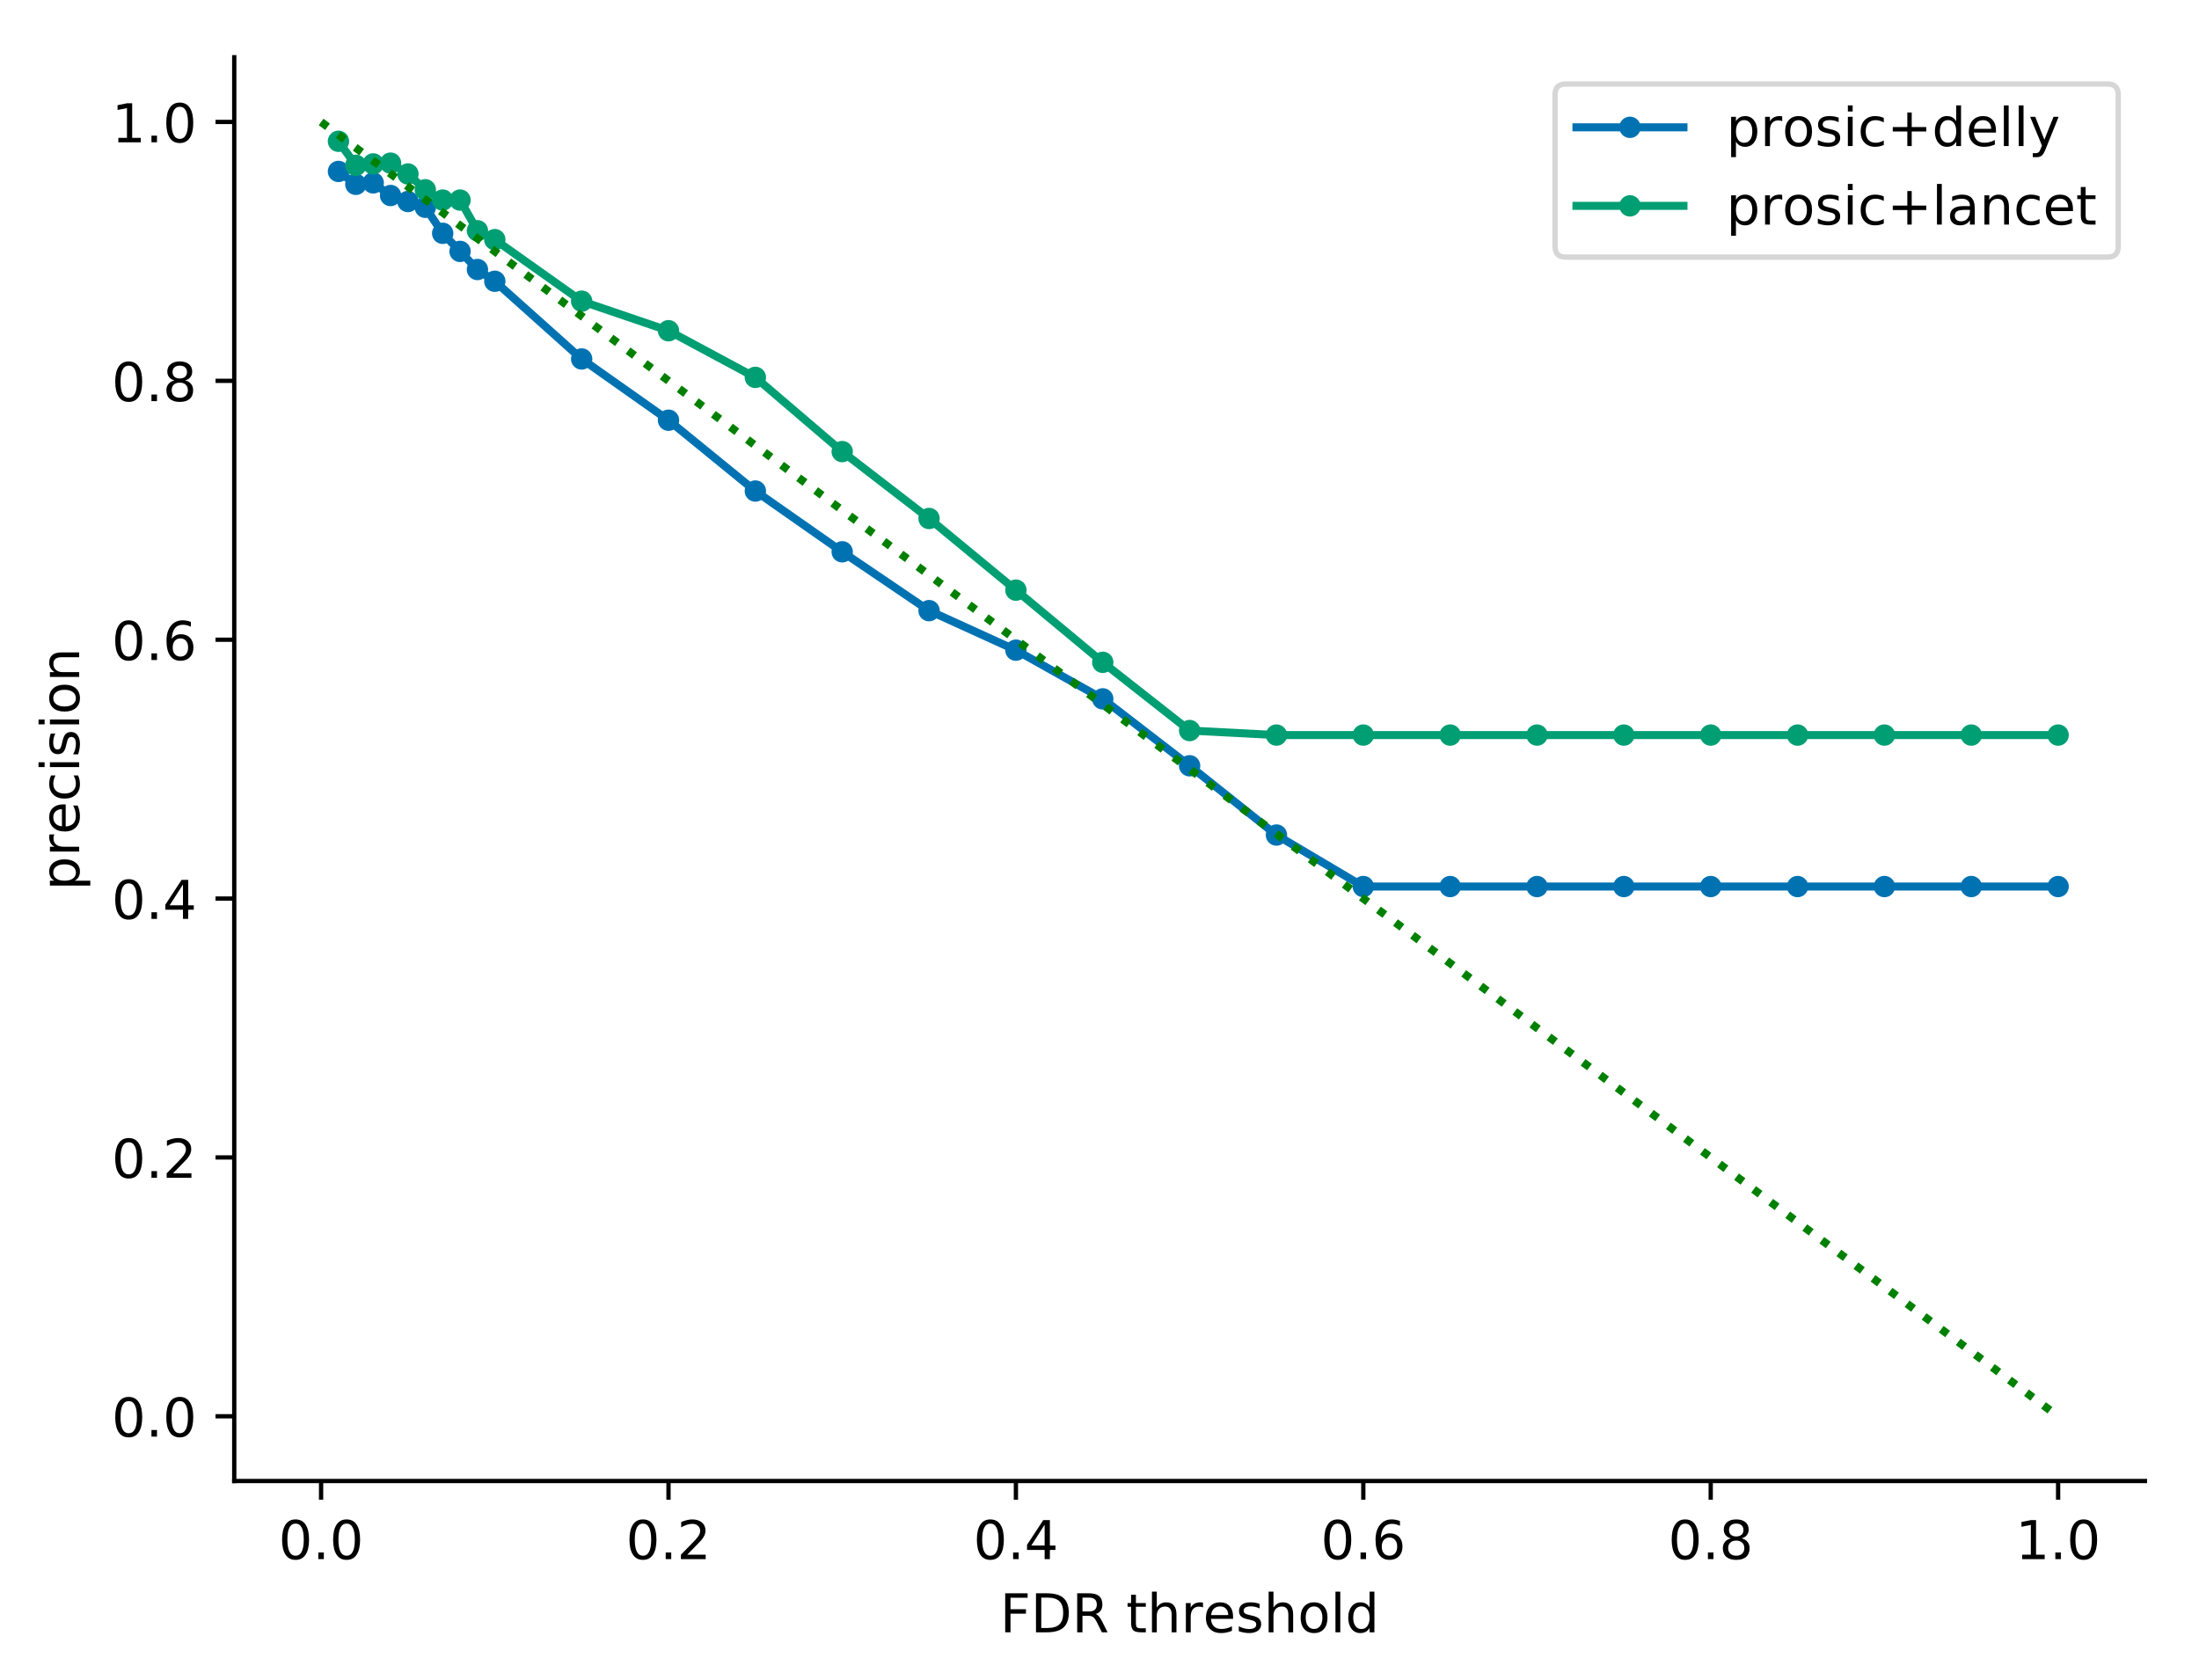
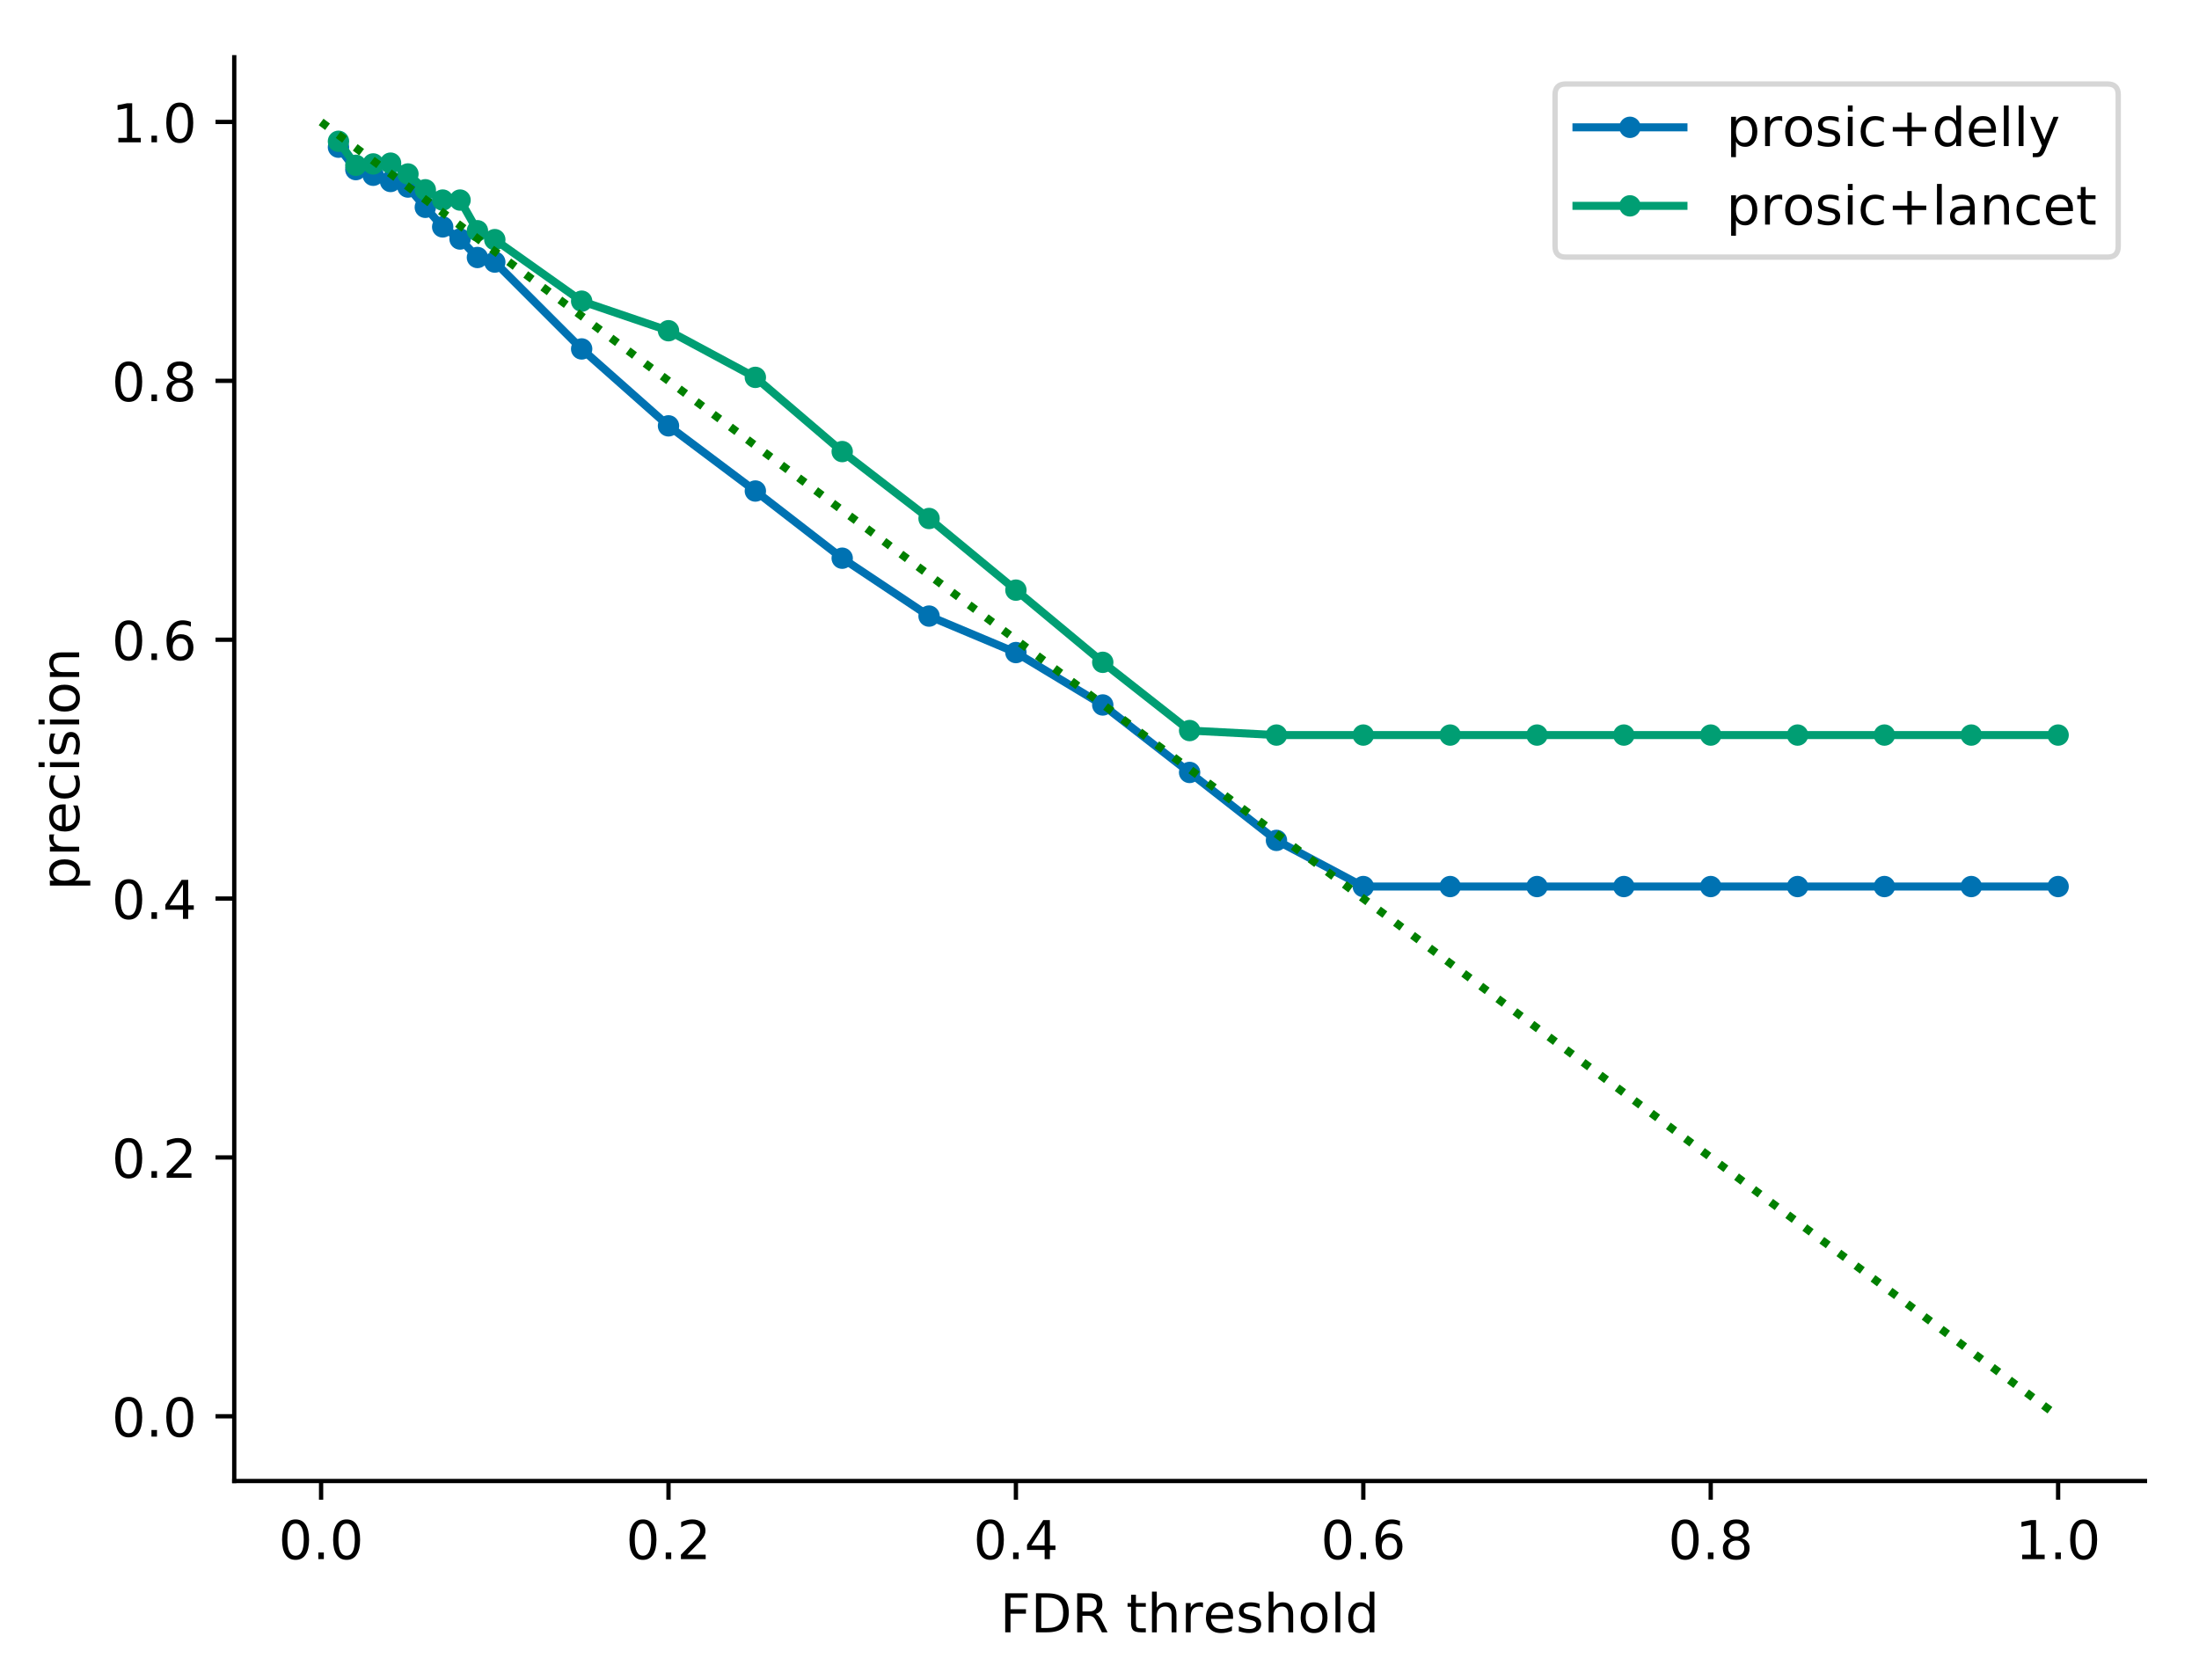
<svg xmlns="http://www.w3.org/2000/svg" xmlns:xlink="http://www.w3.org/1999/xlink" height="314pt" version="1.1" viewBox="0 0 411 314" width="411pt">
  <defs>
    <style type="text/css">
*{stroke-linecap:butt;stroke-linejoin:round;}
  </style>
  </defs>
  <g id="figure_1">
    <g id="patch_1">
      <path d="M 0 314.368  L 411.601 314.368  L 411.601 0  L 0 0  z " style="fill:#ffffff;" />
    </g>
    <g id="axes_1">
      <g id="patch_2">
        <path d="M 43.781 276.812  L 400.901 276.812  L 400.901 10.7  L 43.781 10.7  z " style="fill:#ffffff;" />
      </g>
      <g id="matplotlib.axis_1">
        <g id="xtick_1">
          <g id="line2d_1">
            <defs>
-               <path d="M 0 0  L 0 3.5  " id="mcf227c134b" style="stroke:#000000;stroke-width:0.8;" />
-             </defs>
-             <g>
-               <use style="stroke:#000000;stroke-width:0.8;" x="60.014" xlink:href="#mcf227c134b" y="276.812" />
+               <path d="M 0 0  L 0 3.5  " id="m0c0eaa71eb" style="stroke:#000000;stroke-width:0.8;" />
+             </defs>
+             <g>
+               <use style="stroke:#000000;stroke-width:0.8;" x="60.014" xlink:href="#m0c0eaa71eb" y="276.812" />
            </g>
          </g>
          <g id="text_1">
            <defs>
              <path d="M 31.781 66.406  Q 24.172 66.406 20.328 58.906  Q 16.5 51.422 16.5 36.375  Q 16.5 21.391 20.328 13.891  Q 24.172 6.391 31.781 6.391  Q 39.453 6.391 43.281 13.891  Q 47.125 21.391 47.125 36.375  Q 47.125 51.422 43.281 58.906  Q 39.453 66.406 31.781 66.406  z M 31.781 74.219  Q 44.047 74.219 50.516 64.516  Q 56.984 54.828 56.984 36.375  Q 56.984 17.969 50.516 8.266  Q 44.047 -1.422 31.781 -1.422  Q 19.531 -1.422 13.062 8.266  Q 6.594 17.969 6.594 36.375  Q 6.594 54.828 13.062 64.516  Q 19.531 74.219 31.781 74.219  z " id="DejaVuSans-30" />
              <path d="M 10.688 12.406  L 21 12.406  L 21 0  L 10.688 0  z " id="DejaVuSans-2e" />
            </defs>
            <g transform="translate(52.06242 291.4104)scale(0.1 -0.1)">
              <use xlink:href="#DejaVuSans-30" />
              <use x="63.623" xlink:href="#DejaVuSans-2e" />
              <use x="95.41" xlink:href="#DejaVuSans-30" />
            </g>
          </g>
        </g>
        <g id="xtick_2">
          <g id="line2d_2">
            <g>
-               <use style="stroke:#000000;stroke-width:0.8;" x="124.945" xlink:href="#mcf227c134b" y="276.812" />
+               <use style="stroke:#000000;stroke-width:0.8;" x="124.945" xlink:href="#m0c0eaa71eb" y="276.812" />
            </g>
          </g>
          <g id="text_2">
            <defs>
              <path d="M 19.188 8.297  L 53.609 8.297  L 53.609 0  L 7.328 0  L 7.328 8.297  Q 12.938 14.109 22.625 23.891  Q 32.328 33.688 34.812 36.531  Q 39.547 41.844 41.422 45.531  Q 43.312 49.219 43.312 52.781  Q 43.312 58.594 39.234 62.25  Q 35.156 65.922 28.609 65.922  Q 23.969 65.922 18.812 64.312  Q 13.672 62.703 7.812 59.422  L 7.812 69.391  Q 13.766 71.781 18.938 73  Q 24.125 74.219 28.422 74.219  Q 39.75 74.219 46.484 68.547  Q 53.219 62.891 53.219 53.422  Q 53.219 48.922 51.531 44.891  Q 49.859 40.875 45.406 35.406  Q 44.188 33.984 37.641 27.219  Q 31.109 20.453 19.188 8.297  z " id="DejaVuSans-32" />
            </defs>
            <g transform="translate(116.9933 291.4104)scale(0.1 -0.1)">
              <use xlink:href="#DejaVuSans-30" />
              <use x="63.623" xlink:href="#DejaVuSans-2e" />
              <use x="95.41" xlink:href="#DejaVuSans-32" />
            </g>
          </g>
        </g>
        <g id="xtick_3">
          <g id="line2d_3">
            <g>
-               <use style="stroke:#000000;stroke-width:0.8;" x="189.876" xlink:href="#mcf227c134b" y="276.812" />
+               <use style="stroke:#000000;stroke-width:0.8;" x="189.876" xlink:href="#m0c0eaa71eb" y="276.812" />
            </g>
          </g>
          <g id="text_3">
            <defs>
              <path d="M 37.797 64.312  L 12.891 25.391  L 37.797 25.391  z M 35.203 72.906  L 47.609 72.906  L 47.609 25.391  L 58.016 25.391  L 58.016 17.188  L 47.609 17.188  L 47.609 0  L 37.797 0  L 37.797 17.188  L 4.891 17.188  L 4.891 26.703  z " id="DejaVuSans-34" />
            </defs>
            <g transform="translate(181.9242 291.4104)scale(0.1 -0.1)">
              <use xlink:href="#DejaVuSans-30" />
              <use x="63.623" xlink:href="#DejaVuSans-2e" />
              <use x="95.41" xlink:href="#DejaVuSans-34" />
            </g>
          </g>
        </g>
        <g id="xtick_4">
          <g id="line2d_4">
            <g>
-               <use style="stroke:#000000;stroke-width:0.8;" x="254.807" xlink:href="#mcf227c134b" y="276.812" />
+               <use style="stroke:#000000;stroke-width:0.8;" x="254.807" xlink:href="#m0c0eaa71eb" y="276.812" />
            </g>
          </g>
          <g id="text_4">
            <defs>
              <path d="M 33.016 40.375  Q 26.375 40.375 22.484 35.828  Q 18.609 31.297 18.609 23.391  Q 18.609 15.531 22.484 10.953  Q 26.375 6.391 33.016 6.391  Q 39.656 6.391 43.531 10.953  Q 47.406 15.531 47.406 23.391  Q 47.406 31.297 43.531 35.828  Q 39.656 40.375 33.016 40.375  z M 52.594 71.297  L 52.594 62.312  Q 48.875 64.062 45.094 64.984  Q 41.312 65.922 37.594 65.922  Q 27.828 65.922 22.672 59.328  Q 17.531 52.734 16.797 39.406  Q 19.672 43.656 24.016 45.922  Q 28.375 48.188 33.594 48.188  Q 44.578 48.188 50.953 41.516  Q 57.328 34.859 57.328 23.391  Q 57.328 12.156 50.688 5.359  Q 44.047 -1.422 33.016 -1.422  Q 20.359 -1.422 13.672 8.266  Q 6.984 17.969 6.984 36.375  Q 6.984 53.656 15.188 63.938  Q 23.391 74.219 37.203 74.219  Q 40.922 74.219 44.703 73.484  Q 48.484 72.75 52.594 71.297  z " id="DejaVuSans-36" />
            </defs>
            <g transform="translate(246.8551 291.4104)scale(0.1 -0.1)">
              <use xlink:href="#DejaVuSans-30" />
              <use x="63.623" xlink:href="#DejaVuSans-2e" />
              <use x="95.41" xlink:href="#DejaVuSans-36" />
            </g>
          </g>
        </g>
        <g id="xtick_5">
          <g id="line2d_5">
            <g>
-               <use style="stroke:#000000;stroke-width:0.8;" x="319.738" xlink:href="#mcf227c134b" y="276.812" />
+               <use style="stroke:#000000;stroke-width:0.8;" x="319.738" xlink:href="#m0c0eaa71eb" y="276.812" />
            </g>
          </g>
          <g id="text_5">
            <defs>
              <path d="M 31.781 34.625  Q 24.75 34.625 20.719 30.859  Q 16.703 27.094 16.703 20.516  Q 16.703 13.922 20.719 10.156  Q 24.75 6.391 31.781 6.391  Q 38.812 6.391 42.859 10.172  Q 46.922 13.969 46.922 20.516  Q 46.922 27.094 42.891 30.859  Q 38.875 34.625 31.781 34.625  z M 21.922 38.812  Q 15.578 40.375 12.031 44.719  Q 8.5 49.078 8.5 55.328  Q 8.5 64.062 14.719 69.141  Q 20.953 74.219 31.781 74.219  Q 42.672 74.219 48.875 69.141  Q 55.078 64.062 55.078 55.328  Q 55.078 49.078 51.531 44.719  Q 48 40.375 41.703 38.812  Q 48.828 37.156 52.797 32.312  Q 56.781 27.484 56.781 20.516  Q 56.781 9.906 50.312 4.234  Q 43.844 -1.422 31.781 -1.422  Q 19.734 -1.422 13.25 4.234  Q 6.781 9.906 6.781 20.516  Q 6.781 27.484 10.781 32.312  Q 14.797 37.156 21.922 38.812  z M 18.312 54.391  Q 18.312 48.734 21.844 45.562  Q 25.391 42.391 31.781 42.391  Q 38.141 42.391 41.719 45.562  Q 45.312 48.734 45.312 54.391  Q 45.312 60.062 41.719 63.234  Q 38.141 66.406 31.781 66.406  Q 25.391 66.406 21.844 63.234  Q 18.312 60.062 18.312 54.391  z " id="DejaVuSans-38" />
            </defs>
            <g transform="translate(311.7861 291.4104)scale(0.1 -0.1)">
              <use xlink:href="#DejaVuSans-30" />
              <use x="63.623" xlink:href="#DejaVuSans-2e" />
              <use x="95.41" xlink:href="#DejaVuSans-38" />
            </g>
          </g>
        </g>
        <g id="xtick_6">
          <g id="line2d_6">
            <g>
-               <use style="stroke:#000000;stroke-width:0.8;" x="384.669" xlink:href="#mcf227c134b" y="276.812" />
+               <use style="stroke:#000000;stroke-width:0.8;" x="384.669" xlink:href="#m0c0eaa71eb" y="276.812" />
            </g>
          </g>
          <g id="text_6">
            <defs>
              <path d="M 12.406 8.297  L 28.516 8.297  L 28.516 63.922  L 10.984 60.406  L 10.984 69.391  L 28.422 72.906  L 38.281 72.906  L 38.281 8.297  L 54.391 8.297  L 54.391 0  L 12.406 0  z " id="DejaVuSans-31" />
            </defs>
            <g transform="translate(376.717 291.4104)scale(0.1 -0.1)">
              <use xlink:href="#DejaVuSans-31" />
              <use x="63.623" xlink:href="#DejaVuSans-2e" />
              <use x="95.41" xlink:href="#DejaVuSans-30" />
            </g>
          </g>
        </g>
        <g id="text_7">
          <defs>
            <path d="M 9.812 72.906  L 51.703 72.906  L 51.703 64.594  L 19.672 64.594  L 19.672 43.109  L 48.578 43.109  L 48.578 34.812  L 19.672 34.812  L 19.672 0  L 9.812 0  z " id="DejaVuSans-46" />
            <path d="M 19.672 64.797  L 19.672 8.109  L 31.594 8.109  Q 46.688 8.109 53.688 14.938  Q 60.688 21.781 60.688 36.531  Q 60.688 51.172 53.688 57.984  Q 46.688 64.797 31.594 64.797  z M 9.812 72.906  L 30.078 72.906  Q 51.266 72.906 61.172 64.094  Q 71.094 55.281 71.094 36.531  Q 71.094 17.672 61.125 8.828  Q 51.172 0 30.078 0  L 9.812 0  z " id="DejaVuSans-44" />
            <path d="M 44.391 34.188  Q 47.562 33.109 50.562 29.594  Q 53.562 26.078 56.594 19.922  L 66.609 0  L 56 0  L 46.688 18.703  Q 43.062 26.031 39.672 28.422  Q 36.281 30.812 30.422 30.812  L 19.672 30.812  L 19.672 0  L 9.812 0  L 9.812 72.906  L 32.078 72.906  Q 44.578 72.906 50.734 67.672  Q 56.891 62.453 56.891 51.906  Q 56.891 45.016 53.688 40.469  Q 50.484 35.938 44.391 34.188  z M 19.672 64.797  L 19.672 38.922  L 32.078 38.922  Q 39.203 38.922 42.844 42.219  Q 46.484 45.516 46.484 51.906  Q 46.484 58.297 42.844 61.547  Q 39.203 64.797 32.078 64.797  z " id="DejaVuSans-52" />
            <path id="DejaVuSans-20" />
            <path d="M 18.312 70.219  L 18.312 54.688  L 36.812 54.688  L 36.812 47.703  L 18.312 47.703  L 18.312 18.016  Q 18.312 11.328 20.141 9.422  Q 21.969 7.516 27.594 7.516  L 36.812 7.516  L 36.812 0  L 27.594 0  Q 17.188 0 13.234 3.875  Q 9.281 7.766 9.281 18.016  L 9.281 47.703  L 2.688 47.703  L 2.688 54.688  L 9.281 54.688  L 9.281 70.219  z " id="DejaVuSans-74" />
            <path d="M 54.891 33.016  L 54.891 0  L 45.906 0  L 45.906 32.719  Q 45.906 40.484 42.875 44.328  Q 39.844 48.188 33.797 48.188  Q 26.516 48.188 22.312 43.547  Q 18.109 38.922 18.109 30.906  L 18.109 0  L 9.078 0  L 9.078 75.984  L 18.109 75.984  L 18.109 46.188  Q 21.344 51.125 25.703 53.562  Q 30.078 56 35.797 56  Q 45.219 56 50.047 50.172  Q 54.891 44.344 54.891 33.016  z " id="DejaVuSans-68" />
            <path d="M 41.109 46.297  Q 39.594 47.172 37.812 47.578  Q 36.031 48 33.891 48  Q 26.266 48 22.188 43.047  Q 18.109 38.094 18.109 28.812  L 18.109 0  L 9.078 0  L 9.078 54.688  L 18.109 54.688  L 18.109 46.188  Q 20.953 51.172 25.484 53.578  Q 30.031 56 36.531 56  Q 37.453 56 38.578 55.875  Q 39.703 55.766 41.062 55.516  z " id="DejaVuSans-72" />
            <path d="M 56.203 29.594  L 56.203 25.203  L 14.891 25.203  Q 15.484 15.922 20.484 11.062  Q 25.484 6.203 34.422 6.203  Q 39.594 6.203 44.453 7.469  Q 49.312 8.734 54.109 11.281  L 54.109 2.781  Q 49.266 0.734 44.188 -0.344  Q 39.109 -1.422 33.891 -1.422  Q 20.797 -1.422 13.156 6.188  Q 5.516 13.812 5.516 26.812  Q 5.516 40.234 12.766 48.109  Q 20.016 56 32.328 56  Q 43.359 56 49.781 48.891  Q 56.203 41.797 56.203 29.594  z M 47.219 32.234  Q 47.125 39.594 43.094 43.984  Q 39.062 48.391 32.422 48.391  Q 24.906 48.391 20.391 44.141  Q 15.875 39.891 15.188 32.172  z " id="DejaVuSans-65" />
            <path d="M 44.281 53.078  L 44.281 44.578  Q 40.484 46.531 36.375 47.5  Q 32.281 48.484 27.875 48.484  Q 21.188 48.484 17.844 46.438  Q 14.5 44.391 14.5 40.281  Q 14.5 37.156 16.891 35.375  Q 19.281 33.594 26.516 31.984  L 29.594 31.297  Q 39.156 29.25 43.188 25.516  Q 47.219 21.781 47.219 15.094  Q 47.219 7.469 41.188 3.016  Q 35.156 -1.422 24.609 -1.422  Q 20.219 -1.422 15.453 -0.562  Q 10.688 0.297 5.422 2  L 5.422 11.281  Q 10.406 8.688 15.234 7.391  Q 20.062 6.109 24.812 6.109  Q 31.156 6.109 34.562 8.281  Q 37.984 10.453 37.984 14.406  Q 37.984 18.062 35.516 20.016  Q 33.062 21.969 24.703 23.781  L 21.578 24.516  Q 13.234 26.266 9.516 29.906  Q 5.812 33.547 5.812 39.891  Q 5.812 47.609 11.281 51.797  Q 16.75 56 26.812 56  Q 31.781 56 36.172 55.266  Q 40.578 54.547 44.281 53.078  z " id="DejaVuSans-73" />
            <path d="M 30.609 48.391  Q 23.391 48.391 19.188 42.75  Q 14.984 37.109 14.984 27.297  Q 14.984 17.484 19.156 11.844  Q 23.344 6.203 30.609 6.203  Q 37.797 6.203 41.984 11.859  Q 46.188 17.531 46.188 27.297  Q 46.188 37.016 41.984 42.703  Q 37.797 48.391 30.609 48.391  z M 30.609 56  Q 42.328 56 49.016 48.375  Q 55.719 40.766 55.719 27.297  Q 55.719 13.875 49.016 6.219  Q 42.328 -1.422 30.609 -1.422  Q 18.844 -1.422 12.172 6.219  Q 5.516 13.875 5.516 27.297  Q 5.516 40.766 12.172 48.375  Q 18.844 56 30.609 56  z " id="DejaVuSans-6f" />
            <path d="M 9.422 75.984  L 18.406 75.984  L 18.406 0  L 9.422 0  z " id="DejaVuSans-6c" />
            <path d="M 45.406 46.391  L 45.406 75.984  L 54.391 75.984  L 54.391 0  L 45.406 0  L 45.406 8.203  Q 42.578 3.328 38.25 0.953  Q 33.938 -1.422 27.875 -1.422  Q 17.969 -1.422 11.734 6.484  Q 5.516 14.406 5.516 27.297  Q 5.516 40.188 11.734 48.094  Q 17.969 56 27.875 56  Q 33.938 56 38.25 53.625  Q 42.578 51.266 45.406 46.391  z M 14.797 27.297  Q 14.797 17.391 18.875 11.75  Q 22.953 6.109 30.078 6.109  Q 37.203 6.109 41.297 11.75  Q 45.406 17.391 45.406 27.297  Q 45.406 37.203 41.297 42.844  Q 37.203 48.484 30.078 48.484  Q 22.953 48.484 18.875 42.844  Q 14.797 37.203 14.797 27.297  z " id="DejaVuSans-64" />
          </defs>
          <g transform="translate(186.8967 305.0886)scale(0.1 -0.1)">
            <use xlink:href="#DejaVuSans-46" />
            <use x="57.52" xlink:href="#DejaVuSans-44" />
            <use x="134.521" xlink:href="#DejaVuSans-52" />
            <use x="204.004" xlink:href="#DejaVuSans-20" />
            <use x="235.791" xlink:href="#DejaVuSans-74" />
            <use x="275" xlink:href="#DejaVuSans-68" />
            <use x="338.379" xlink:href="#DejaVuSans-72" />
            <use x="379.461" xlink:href="#DejaVuSans-65" />
            <use x="440.984" xlink:href="#DejaVuSans-73" />
            <use x="493.084" xlink:href="#DejaVuSans-68" />
            <use x="556.463" xlink:href="#DejaVuSans-6f" />
            <use x="617.645" xlink:href="#DejaVuSans-6c" />
            <use x="645.428" xlink:href="#DejaVuSans-64" />
          </g>
        </g>
      </g>
      <g id="matplotlib.axis_2">
        <g id="ytick_1">
          <g id="line2d_7">
            <defs>
-               <path d="M 0 0  L -3.5 0  " id="m9e65c469af" style="stroke:#000000;stroke-width:0.8;" />
-             </defs>
-             <g>
-               <use style="stroke:#000000;stroke-width:0.8;" x="43.781" xlink:href="#m9e65c469af" y="264.716" />
+               <path d="M 0 0  L -3.5 0  " id="m2f021816e4" style="stroke:#000000;stroke-width:0.8;" />
+             </defs>
+             <g>
+               <use style="stroke:#000000;stroke-width:0.8;" x="43.781" xlink:href="#m2f021816e4" y="264.716" />
            </g>
          </g>
          <g id="text_8">
            <g transform="translate(20.87813 268.5152)scale(0.1 -0.1)">
              <use xlink:href="#DejaVuSans-30" />
              <use x="63.623" xlink:href="#DejaVuSans-2e" />
              <use x="95.41" xlink:href="#DejaVuSans-30" />
            </g>
          </g>
        </g>
        <g id="ytick_2">
          <g id="line2d_8">
            <g>
-               <use style="stroke:#000000;stroke-width:0.8;" x="43.781" xlink:href="#m9e65c469af" y="216.332" />
+               <use style="stroke:#000000;stroke-width:0.8;" x="43.781" xlink:href="#m2f021816e4" y="216.332" />
            </g>
          </g>
          <g id="text_9">
            <g transform="translate(20.87813 220.1312)scale(0.1 -0.1)">
              <use xlink:href="#DejaVuSans-30" />
              <use x="63.623" xlink:href="#DejaVuSans-2e" />
              <use x="95.41" xlink:href="#DejaVuSans-32" />
            </g>
          </g>
        </g>
        <g id="ytick_3">
          <g id="line2d_9">
            <g>
-               <use style="stroke:#000000;stroke-width:0.8;" x="43.781" xlink:href="#m9e65c469af" y="167.948" />
+               <use style="stroke:#000000;stroke-width:0.8;" x="43.781" xlink:href="#m2f021816e4" y="167.948" />
            </g>
          </g>
          <g id="text_10">
            <g transform="translate(20.87813 171.7472)scale(0.1 -0.1)">
              <use xlink:href="#DejaVuSans-30" />
              <use x="63.623" xlink:href="#DejaVuSans-2e" />
              <use x="95.41" xlink:href="#DejaVuSans-34" />
            </g>
          </g>
        </g>
        <g id="ytick_4">
          <g id="line2d_10">
            <g>
-               <use style="stroke:#000000;stroke-width:0.8;" x="43.781" xlink:href="#m9e65c469af" y="119.564" />
+               <use style="stroke:#000000;stroke-width:0.8;" x="43.781" xlink:href="#m2f021816e4" y="119.564" />
            </g>
          </g>
          <g id="text_11">
            <g transform="translate(20.87813 123.3632)scale(0.1 -0.1)">
              <use xlink:href="#DejaVuSans-30" />
              <use x="63.623" xlink:href="#DejaVuSans-2e" />
              <use x="95.41" xlink:href="#DejaVuSans-36" />
            </g>
          </g>
        </g>
        <g id="ytick_5">
          <g id="line2d_11">
            <g>
-               <use style="stroke:#000000;stroke-width:0.8;" x="43.781" xlink:href="#m9e65c469af" y="71.18" />
+               <use style="stroke:#000000;stroke-width:0.8;" x="43.781" xlink:href="#m2f021816e4" y="71.18" />
            </g>
          </g>
          <g id="text_12">
            <g transform="translate(20.87813 74.97922)scale(0.1 -0.1)">
              <use xlink:href="#DejaVuSans-30" />
              <use x="63.623" xlink:href="#DejaVuSans-2e" />
              <use x="95.41" xlink:href="#DejaVuSans-38" />
            </g>
          </g>
        </g>
        <g id="ytick_6">
          <g id="line2d_12">
            <g>
-               <use style="stroke:#000000;stroke-width:0.8;" x="43.781" xlink:href="#m9e65c469af" y="22.796" />
+               <use style="stroke:#000000;stroke-width:0.8;" x="43.781" xlink:href="#m2f021816e4" y="22.796" />
            </g>
          </g>
          <g id="text_13">
            <g transform="translate(20.87813 26.59522)scale(0.1 -0.1)">
              <use xlink:href="#DejaVuSans-31" />
              <use x="63.623" xlink:href="#DejaVuSans-2e" />
              <use x="95.41" xlink:href="#DejaVuSans-30" />
            </g>
          </g>
        </g>
        <g id="text_14">
          <defs>
            <path d="M 18.109 8.203  L 18.109 -20.797  L 9.078 -20.797  L 9.078 54.688  L 18.109 54.688  L 18.109 46.391  Q 20.953 51.266 25.266 53.625  Q 29.594 56 35.594 56  Q 45.562 56 51.781 48.094  Q 58.016 40.188 58.016 27.297  Q 58.016 14.406 51.781 6.484  Q 45.562 -1.422 35.594 -1.422  Q 29.594 -1.422 25.266 0.953  Q 20.953 3.328 18.109 8.203  z M 48.688 27.297  Q 48.688 37.203 44.609 42.844  Q 40.531 48.484 33.406 48.484  Q 26.266 48.484 22.188 42.844  Q 18.109 37.203 18.109 27.297  Q 18.109 17.391 22.188 11.75  Q 26.266 6.109 33.406 6.109  Q 40.531 6.109 44.609 11.75  Q 48.688 17.391 48.688 27.297  z " id="DejaVuSans-70" />
            <path d="M 48.781 52.594  L 48.781 44.188  Q 44.969 46.297 41.141 47.344  Q 37.312 48.391 33.406 48.391  Q 24.656 48.391 19.812 42.844  Q 14.984 37.312 14.984 27.297  Q 14.984 17.281 19.812 11.734  Q 24.656 6.203 33.406 6.203  Q 37.312 6.203 41.141 7.25  Q 44.969 8.297 48.781 10.406  L 48.781 2.094  Q 45.016 0.344 40.984 -0.531  Q 36.969 -1.422 32.422 -1.422  Q 20.062 -1.422 12.781 6.344  Q 5.516 14.109 5.516 27.297  Q 5.516 40.672 12.859 48.328  Q 20.219 56 33.016 56  Q 37.156 56 41.109 55.141  Q 45.062 54.297 48.781 52.594  z " id="DejaVuSans-63" />
            <path d="M 9.422 54.688  L 18.406 54.688  L 18.406 0  L 9.422 0  z M 9.422 75.984  L 18.406 75.984  L 18.406 64.594  L 9.422 64.594  z " id="DejaVuSans-69" />
            <path d="M 54.891 33.016  L 54.891 0  L 45.906 0  L 45.906 32.719  Q 45.906 40.484 42.875 44.328  Q 39.844 48.188 33.797 48.188  Q 26.516 48.188 22.312 43.547  Q 18.109 38.922 18.109 30.906  L 18.109 0  L 9.078 0  L 9.078 54.688  L 18.109 54.688  L 18.109 46.188  Q 21.344 51.125 25.703 53.562  Q 30.078 56 35.797 56  Q 45.219 56 50.047 50.172  Q 54.891 44.344 54.891 33.016  z " id="DejaVuSans-6e" />
          </defs>
          <g transform="translate(14.79844 166.4208)rotate(-90)scale(0.1 -0.1)">
            <use xlink:href="#DejaVuSans-70" />
            <use x="63.477" xlink:href="#DejaVuSans-72" />
            <use x="104.559" xlink:href="#DejaVuSans-65" />
            <use x="166.082" xlink:href="#DejaVuSans-63" />
            <use x="221.062" xlink:href="#DejaVuSans-69" />
            <use x="248.846" xlink:href="#DejaVuSans-73" />
            <use x="300.945" xlink:href="#DejaVuSans-69" />
            <use x="328.729" xlink:href="#DejaVuSans-6f" />
            <use x="389.91" xlink:href="#DejaVuSans-6e" />
          </g>
        </g>
      </g>
      <g id="line2d_13">
-         <path clip-path="url(#paabf6e6066)" d="M 63.261 32.041  L 66.507 34.455  L 69.754 34.18  L 73 36.541  L 76.247 37.663  L 79.493 38.747  L 82.74 43.606  L 85.986 46.988  L 89.233 50.372  L 92.479 52.571  L 108.712 67.091  L 124.945 78.543  L 141.178 91.777  L 157.41 103.135  L 173.643 114.133  L 189.876 121.523  L 206.109 130.623  L 222.341 143.129  L 238.574 156.076  L 254.807 165.702  L 271.039 165.702  L 287.272 165.702  L 303.505 165.702  L 319.738 165.702  L 335.97 165.702  L 352.203 165.702  L 368.436 165.702  L 384.669 165.702  " style="fill:none;stroke:#0072b2;stroke-linecap:square;stroke-width:1.5;" />
+         <path clip-path="url(#p53a1dffccf)" d="M 63.261 27.509  L 66.507 31.701  L 69.754 32.757  L 73 33.919  L 76.247 34.96  L 79.493 38.747  L 82.74 42.411  L 85.986 44.672  L 89.233 48.128  L 92.479 48.983  L 108.712 65.218  L 124.945 79.595  L 141.178 91.777  L 157.41 104.332  L 173.643 115.151  L 189.876 121.968  L 206.109 131.763  L 222.341 144.376  L 238.574 157.073  L 254.807 165.702  L 271.039 165.702  L 287.272 165.702  L 303.505 165.702  L 319.738 165.702  L 335.97 165.702  L 352.203 165.702  L 368.436 165.702  L 384.669 165.702  " style="fill:none;stroke:#0072b2;stroke-linecap:square;stroke-width:1.5;" />
        <defs>
-           <path d="M 0 1.5  C 0.398 1.5 0.779 1.342 1.061 1.061  C 1.342 0.779 1.5 0.398 1.5 0  C 1.5 -0.398 1.342 -0.779 1.061 -1.061  C 0.779 -1.342 0.398 -1.5 0 -1.5  C -0.398 -1.5 -0.779 -1.342 -1.061 -1.061  C -1.342 -0.779 -1.5 -0.398 -1.5 0  C -1.5 0.398 -1.342 0.779 -1.061 1.061  C -0.779 1.342 -0.398 1.5 0 1.5  z " id="m3fb33456e3" style="stroke:#0072b2;" />
+           <path d="M 0 1.5  C 0.398 1.5 0.779 1.342 1.061 1.061  C 1.342 0.779 1.5 0.398 1.5 0  C 1.5 -0.398 1.342 -0.779 1.061 -1.061  C 0.779 -1.342 0.398 -1.5 0 -1.5  C -0.398 -1.5 -0.779 -1.342 -1.061 -1.061  C -1.342 -0.779 -1.5 -0.398 -1.5 0  C -1.5 0.398 -1.342 0.779 -1.061 1.061  C -0.779 1.342 -0.398 1.5 0 1.5  z " id="m5c4362fbb1" style="stroke:#0072b2;" />
        </defs>
-         <g clip-path="url(#paabf6e6066)">
-           <use style="fill:#0072b2;stroke:#0072b2;" x="63.261" xlink:href="#m3fb33456e3" y="32.041" />
-           <use style="fill:#0072b2;stroke:#0072b2;" x="66.507" xlink:href="#m3fb33456e3" y="34.455" />
-           <use style="fill:#0072b2;stroke:#0072b2;" x="69.754" xlink:href="#m3fb33456e3" y="34.18" />
-           <use style="fill:#0072b2;stroke:#0072b2;" x="73" xlink:href="#m3fb33456e3" y="36.541" />
-           <use style="fill:#0072b2;stroke:#0072b2;" x="76.247" xlink:href="#m3fb33456e3" y="37.663" />
-           <use style="fill:#0072b2;stroke:#0072b2;" x="79.493" xlink:href="#m3fb33456e3" y="38.747" />
-           <use style="fill:#0072b2;stroke:#0072b2;" x="82.74" xlink:href="#m3fb33456e3" y="43.606" />
-           <use style="fill:#0072b2;stroke:#0072b2;" x="85.986" xlink:href="#m3fb33456e3" y="46.988" />
-           <use style="fill:#0072b2;stroke:#0072b2;" x="89.233" xlink:href="#m3fb33456e3" y="50.372" />
-           <use style="fill:#0072b2;stroke:#0072b2;" x="92.479" xlink:href="#m3fb33456e3" y="52.571" />
-           <use style="fill:#0072b2;stroke:#0072b2;" x="108.712" xlink:href="#m3fb33456e3" y="67.091" />
-           <use style="fill:#0072b2;stroke:#0072b2;" x="124.945" xlink:href="#m3fb33456e3" y="78.543" />
-           <use style="fill:#0072b2;stroke:#0072b2;" x="141.178" xlink:href="#m3fb33456e3" y="91.777" />
-           <use style="fill:#0072b2;stroke:#0072b2;" x="157.41" xlink:href="#m3fb33456e3" y="103.135" />
-           <use style="fill:#0072b2;stroke:#0072b2;" x="173.643" xlink:href="#m3fb33456e3" y="114.133" />
-           <use style="fill:#0072b2;stroke:#0072b2;" x="189.876" xlink:href="#m3fb33456e3" y="121.523" />
-           <use style="fill:#0072b2;stroke:#0072b2;" x="206.109" xlink:href="#m3fb33456e3" y="130.623" />
-           <use style="fill:#0072b2;stroke:#0072b2;" x="222.341" xlink:href="#m3fb33456e3" y="143.129" />
-           <use style="fill:#0072b2;stroke:#0072b2;" x="238.574" xlink:href="#m3fb33456e3" y="156.076" />
-           <use style="fill:#0072b2;stroke:#0072b2;" x="254.807" xlink:href="#m3fb33456e3" y="165.702" />
-           <use style="fill:#0072b2;stroke:#0072b2;" x="271.039" xlink:href="#m3fb33456e3" y="165.702" />
-           <use style="fill:#0072b2;stroke:#0072b2;" x="287.272" xlink:href="#m3fb33456e3" y="165.702" />
-           <use style="fill:#0072b2;stroke:#0072b2;" x="303.505" xlink:href="#m3fb33456e3" y="165.702" />
-           <use style="fill:#0072b2;stroke:#0072b2;" x="319.738" xlink:href="#m3fb33456e3" y="165.702" />
-           <use style="fill:#0072b2;stroke:#0072b2;" x="335.97" xlink:href="#m3fb33456e3" y="165.702" />
-           <use style="fill:#0072b2;stroke:#0072b2;" x="352.203" xlink:href="#m3fb33456e3" y="165.702" />
-           <use style="fill:#0072b2;stroke:#0072b2;" x="368.436" xlink:href="#m3fb33456e3" y="165.702" />
-           <use style="fill:#0072b2;stroke:#0072b2;" x="384.669" xlink:href="#m3fb33456e3" y="165.702" />
+         <g clip-path="url(#p53a1dffccf)">
+           <use style="fill:#0072b2;stroke:#0072b2;" x="63.261" xlink:href="#m5c4362fbb1" y="27.509" />
+           <use style="fill:#0072b2;stroke:#0072b2;" x="66.507" xlink:href="#m5c4362fbb1" y="31.701" />
+           <use style="fill:#0072b2;stroke:#0072b2;" x="69.754" xlink:href="#m5c4362fbb1" y="32.757" />
+           <use style="fill:#0072b2;stroke:#0072b2;" x="73" xlink:href="#m5c4362fbb1" y="33.919" />
+           <use style="fill:#0072b2;stroke:#0072b2;" x="76.247" xlink:href="#m5c4362fbb1" y="34.96" />
+           <use style="fill:#0072b2;stroke:#0072b2;" x="79.493" xlink:href="#m5c4362fbb1" y="38.747" />
+           <use style="fill:#0072b2;stroke:#0072b2;" x="82.74" xlink:href="#m5c4362fbb1" y="42.411" />
+           <use style="fill:#0072b2;stroke:#0072b2;" x="85.986" xlink:href="#m5c4362fbb1" y="44.672" />
+           <use style="fill:#0072b2;stroke:#0072b2;" x="89.233" xlink:href="#m5c4362fbb1" y="48.128" />
+           <use style="fill:#0072b2;stroke:#0072b2;" x="92.479" xlink:href="#m5c4362fbb1" y="48.983" />
+           <use style="fill:#0072b2;stroke:#0072b2;" x="108.712" xlink:href="#m5c4362fbb1" y="65.218" />
+           <use style="fill:#0072b2;stroke:#0072b2;" x="124.945" xlink:href="#m5c4362fbb1" y="79.595" />
+           <use style="fill:#0072b2;stroke:#0072b2;" x="141.178" xlink:href="#m5c4362fbb1" y="91.777" />
+           <use style="fill:#0072b2;stroke:#0072b2;" x="157.41" xlink:href="#m5c4362fbb1" y="104.332" />
+           <use style="fill:#0072b2;stroke:#0072b2;" x="173.643" xlink:href="#m5c4362fbb1" y="115.151" />
+           <use style="fill:#0072b2;stroke:#0072b2;" x="189.876" xlink:href="#m5c4362fbb1" y="121.968" />
+           <use style="fill:#0072b2;stroke:#0072b2;" x="206.109" xlink:href="#m5c4362fbb1" y="131.763" />
+           <use style="fill:#0072b2;stroke:#0072b2;" x="222.341" xlink:href="#m5c4362fbb1" y="144.376" />
+           <use style="fill:#0072b2;stroke:#0072b2;" x="238.574" xlink:href="#m5c4362fbb1" y="157.073" />
+           <use style="fill:#0072b2;stroke:#0072b2;" x="254.807" xlink:href="#m5c4362fbb1" y="165.702" />
+           <use style="fill:#0072b2;stroke:#0072b2;" x="271.039" xlink:href="#m5c4362fbb1" y="165.702" />
+           <use style="fill:#0072b2;stroke:#0072b2;" x="287.272" xlink:href="#m5c4362fbb1" y="165.702" />
+           <use style="fill:#0072b2;stroke:#0072b2;" x="303.505" xlink:href="#m5c4362fbb1" y="165.702" />
+           <use style="fill:#0072b2;stroke:#0072b2;" x="319.738" xlink:href="#m5c4362fbb1" y="165.702" />
+           <use style="fill:#0072b2;stroke:#0072b2;" x="335.97" xlink:href="#m5c4362fbb1" y="165.702" />
+           <use style="fill:#0072b2;stroke:#0072b2;" x="352.203" xlink:href="#m5c4362fbb1" y="165.702" />
+           <use style="fill:#0072b2;stroke:#0072b2;" x="368.436" xlink:href="#m5c4362fbb1" y="165.702" />
+           <use style="fill:#0072b2;stroke:#0072b2;" x="384.669" xlink:href="#m5c4362fbb1" y="165.702" />
        </g>
      </g>
      <g id="line2d_14">
-         <path clip-path="url(#paabf6e6066)" d="M 63.261 26.407  L 66.507 30.899  L 69.754 30.636  L 73 30.493  L 76.247 32.516  L 79.493 35.473  L 82.74 37.395  L 85.986 37.395  L 89.233 43.125  L 92.479 44.789  L 108.712 56.293  L 124.945 61.815  L 141.178 70.533  L 157.41 84.403  L 173.643 96.91  L 189.876 110.299  L 206.109 123.792  L 222.341 136.546  L 238.574 137.39  L 254.807 137.39  L 271.039 137.39  L 287.272 137.39  L 303.505 137.39  L 319.738 137.39  L 335.97 137.39  L 352.203 137.39  L 368.436 137.39  L 384.669 137.39  " style="fill:none;stroke:#009e73;stroke-linecap:square;stroke-width:1.5;" />
+         <path clip-path="url(#p53a1dffccf)" d="M 63.261 26.407  L 66.507 30.899  L 69.754 30.636  L 73 30.493  L 76.247 32.516  L 79.493 35.473  L 82.74 37.395  L 85.986 37.395  L 89.233 43.125  L 92.479 44.789  L 108.712 56.293  L 124.945 61.815  L 141.178 70.533  L 157.41 84.403  L 173.643 96.91  L 189.876 110.299  L 206.109 123.792  L 222.341 136.546  L 238.574 137.39  L 254.807 137.39  L 271.039 137.39  L 287.272 137.39  L 303.505 137.39  L 319.738 137.39  L 335.97 137.39  L 352.203 137.39  L 368.436 137.39  L 384.669 137.39  " style="fill:none;stroke:#009e73;stroke-linecap:square;stroke-width:1.5;" />
        <defs>
-           <path d="M 0 1.5  C 0.398 1.5 0.779 1.342 1.061 1.061  C 1.342 0.779 1.5 0.398 1.5 0  C 1.5 -0.398 1.342 -0.779 1.061 -1.061  C 0.779 -1.342 0.398 -1.5 0 -1.5  C -0.398 -1.5 -0.779 -1.342 -1.061 -1.061  C -1.342 -0.779 -1.5 -0.398 -1.5 0  C -1.5 0.398 -1.342 0.779 -1.061 1.061  C -0.779 1.342 -0.398 1.5 0 1.5  z " id="m998ba4da07" style="stroke:#009e73;" />
+           <path d="M 0 1.5  C 0.398 1.5 0.779 1.342 1.061 1.061  C 1.342 0.779 1.5 0.398 1.5 0  C 1.5 -0.398 1.342 -0.779 1.061 -1.061  C 0.779 -1.342 0.398 -1.5 0 -1.5  C -0.398 -1.5 -0.779 -1.342 -1.061 -1.061  C -1.342 -0.779 -1.5 -0.398 -1.5 0  C -1.5 0.398 -1.342 0.779 -1.061 1.061  C -0.779 1.342 -0.398 1.5 0 1.5  z " id="mab4a8cd832" style="stroke:#009e73;" />
        </defs>
-         <g clip-path="url(#paabf6e6066)">
-           <use style="fill:#009e73;stroke:#009e73;" x="63.261" xlink:href="#m998ba4da07" y="26.407" />
-           <use style="fill:#009e73;stroke:#009e73;" x="66.507" xlink:href="#m998ba4da07" y="30.899" />
-           <use style="fill:#009e73;stroke:#009e73;" x="69.754" xlink:href="#m998ba4da07" y="30.636" />
-           <use style="fill:#009e73;stroke:#009e73;" x="73" xlink:href="#m998ba4da07" y="30.493" />
-           <use style="fill:#009e73;stroke:#009e73;" x="76.247" xlink:href="#m998ba4da07" y="32.516" />
-           <use style="fill:#009e73;stroke:#009e73;" x="79.493" xlink:href="#m998ba4da07" y="35.473" />
-           <use style="fill:#009e73;stroke:#009e73;" x="82.74" xlink:href="#m998ba4da07" y="37.395" />
-           <use style="fill:#009e73;stroke:#009e73;" x="85.986" xlink:href="#m998ba4da07" y="37.395" />
-           <use style="fill:#009e73;stroke:#009e73;" x="89.233" xlink:href="#m998ba4da07" y="43.125" />
-           <use style="fill:#009e73;stroke:#009e73;" x="92.479" xlink:href="#m998ba4da07" y="44.789" />
-           <use style="fill:#009e73;stroke:#009e73;" x="108.712" xlink:href="#m998ba4da07" y="56.293" />
-           <use style="fill:#009e73;stroke:#009e73;" x="124.945" xlink:href="#m998ba4da07" y="61.815" />
-           <use style="fill:#009e73;stroke:#009e73;" x="141.178" xlink:href="#m998ba4da07" y="70.533" />
-           <use style="fill:#009e73;stroke:#009e73;" x="157.41" xlink:href="#m998ba4da07" y="84.403" />
-           <use style="fill:#009e73;stroke:#009e73;" x="173.643" xlink:href="#m998ba4da07" y="96.91" />
-           <use style="fill:#009e73;stroke:#009e73;" x="189.876" xlink:href="#m998ba4da07" y="110.299" />
-           <use style="fill:#009e73;stroke:#009e73;" x="206.109" xlink:href="#m998ba4da07" y="123.792" />
-           <use style="fill:#009e73;stroke:#009e73;" x="222.341" xlink:href="#m998ba4da07" y="136.546" />
-           <use style="fill:#009e73;stroke:#009e73;" x="238.574" xlink:href="#m998ba4da07" y="137.39" />
-           <use style="fill:#009e73;stroke:#009e73;" x="254.807" xlink:href="#m998ba4da07" y="137.39" />
-           <use style="fill:#009e73;stroke:#009e73;" x="271.039" xlink:href="#m998ba4da07" y="137.39" />
-           <use style="fill:#009e73;stroke:#009e73;" x="287.272" xlink:href="#m998ba4da07" y="137.39" />
-           <use style="fill:#009e73;stroke:#009e73;" x="303.505" xlink:href="#m998ba4da07" y="137.39" />
-           <use style="fill:#009e73;stroke:#009e73;" x="319.738" xlink:href="#m998ba4da07" y="137.39" />
-           <use style="fill:#009e73;stroke:#009e73;" x="335.97" xlink:href="#m998ba4da07" y="137.39" />
-           <use style="fill:#009e73;stroke:#009e73;" x="352.203" xlink:href="#m998ba4da07" y="137.39" />
-           <use style="fill:#009e73;stroke:#009e73;" x="368.436" xlink:href="#m998ba4da07" y="137.39" />
-           <use style="fill:#009e73;stroke:#009e73;" x="384.669" xlink:href="#m998ba4da07" y="137.39" />
+         <g clip-path="url(#p53a1dffccf)">
+           <use style="fill:#009e73;stroke:#009e73;" x="63.261" xlink:href="#mab4a8cd832" y="26.407" />
+           <use style="fill:#009e73;stroke:#009e73;" x="66.507" xlink:href="#mab4a8cd832" y="30.899" />
+           <use style="fill:#009e73;stroke:#009e73;" x="69.754" xlink:href="#mab4a8cd832" y="30.636" />
+           <use style="fill:#009e73;stroke:#009e73;" x="73" xlink:href="#mab4a8cd832" y="30.493" />
+           <use style="fill:#009e73;stroke:#009e73;" x="76.247" xlink:href="#mab4a8cd832" y="32.516" />
+           <use style="fill:#009e73;stroke:#009e73;" x="79.493" xlink:href="#mab4a8cd832" y="35.473" />
+           <use style="fill:#009e73;stroke:#009e73;" x="82.74" xlink:href="#mab4a8cd832" y="37.395" />
+           <use style="fill:#009e73;stroke:#009e73;" x="85.986" xlink:href="#mab4a8cd832" y="37.395" />
+           <use style="fill:#009e73;stroke:#009e73;" x="89.233" xlink:href="#mab4a8cd832" y="43.125" />
+           <use style="fill:#009e73;stroke:#009e73;" x="92.479" xlink:href="#mab4a8cd832" y="44.789" />
+           <use style="fill:#009e73;stroke:#009e73;" x="108.712" xlink:href="#mab4a8cd832" y="56.293" />
+           <use style="fill:#009e73;stroke:#009e73;" x="124.945" xlink:href="#mab4a8cd832" y="61.815" />
+           <use style="fill:#009e73;stroke:#009e73;" x="141.178" xlink:href="#mab4a8cd832" y="70.533" />
+           <use style="fill:#009e73;stroke:#009e73;" x="157.41" xlink:href="#mab4a8cd832" y="84.403" />
+           <use style="fill:#009e73;stroke:#009e73;" x="173.643" xlink:href="#mab4a8cd832" y="96.91" />
+           <use style="fill:#009e73;stroke:#009e73;" x="189.876" xlink:href="#mab4a8cd832" y="110.299" />
+           <use style="fill:#009e73;stroke:#009e73;" x="206.109" xlink:href="#mab4a8cd832" y="123.792" />
+           <use style="fill:#009e73;stroke:#009e73;" x="222.341" xlink:href="#mab4a8cd832" y="136.546" />
+           <use style="fill:#009e73;stroke:#009e73;" x="238.574" xlink:href="#mab4a8cd832" y="137.39" />
+           <use style="fill:#009e73;stroke:#009e73;" x="254.807" xlink:href="#mab4a8cd832" y="137.39" />
+           <use style="fill:#009e73;stroke:#009e73;" x="271.039" xlink:href="#mab4a8cd832" y="137.39" />
+           <use style="fill:#009e73;stroke:#009e73;" x="287.272" xlink:href="#mab4a8cd832" y="137.39" />
+           <use style="fill:#009e73;stroke:#009e73;" x="303.505" xlink:href="#mab4a8cd832" y="137.39" />
+           <use style="fill:#009e73;stroke:#009e73;" x="319.738" xlink:href="#mab4a8cd832" y="137.39" />
+           <use style="fill:#009e73;stroke:#009e73;" x="335.97" xlink:href="#mab4a8cd832" y="137.39" />
+           <use style="fill:#009e73;stroke:#009e73;" x="352.203" xlink:href="#mab4a8cd832" y="137.39" />
+           <use style="fill:#009e73;stroke:#009e73;" x="368.436" xlink:href="#mab4a8cd832" y="137.39" />
+           <use style="fill:#009e73;stroke:#009e73;" x="384.669" xlink:href="#mab4a8cd832" y="137.39" />
        </g>
      </g>
      <g id="line2d_15">
-         <path clip-path="url(#paabf6e6066)" d="M 60.014 22.796  L 384.669 264.716  " style="fill:none;stroke:#008000;stroke-dasharray:1.5,2.475;stroke-dashoffset:0;stroke-width:1.5;" />
+         <path clip-path="url(#p53a1dffccf)" d="M 60.014 22.796  L 384.669 264.716  " style="fill:none;stroke:#008000;stroke-dasharray:1.5,2.475;stroke-dashoffset:0;stroke-width:1.5;" />
      </g>
      <g id="patch_3">
        <path d="M 43.781 276.812  L 43.781 10.7  " style="fill:none;stroke:#000000;stroke-linecap:square;stroke-linejoin:miter;stroke-width:0.8;" />
      </g>
      <g id="patch_4">
        <path d="M 43.781 276.812  L 400.901 276.812  " style="fill:none;stroke:#000000;stroke-linecap:square;stroke-linejoin:miter;stroke-width:0.8;" />
      </g>
      <g id="legend_1">
        <g id="patch_5">
          <path d="M 292.645 48.056  L 393.901 48.056  Q 395.901 48.056 395.901 46.056  L 395.901 17.7  Q 395.901 15.7 393.901 15.7  L 292.645 15.7  Q 290.645 15.7 290.645 17.7  L 290.645 46.056  Q 290.645 48.056 292.645 48.056  z " style="fill:#ffffff;opacity:0.8;stroke:#cccccc;stroke-linejoin:miter;" />
        </g>
        <g id="line2d_16">
          <path d="M 294.645 23.798  L 314.645 23.798  " style="fill:none;stroke:#0072b2;stroke-linecap:square;stroke-width:1.5;" />
        </g>
        <g id="line2d_17">
          <g>
-             <use style="fill:#0072b2;stroke:#0072b2;" x="304.645" xlink:href="#m3fb33456e3" y="23.798" />
+             <use style="fill:#0072b2;stroke:#0072b2;" x="304.645" xlink:href="#m5c4362fbb1" y="23.798" />
          </g>
        </g>
        <g id="text_15">
          <defs>
            <path d="M 46 62.703  L 46 35.5  L 73.188 35.5  L 73.188 27.203  L 46 27.203  L 46 0  L 37.797 0  L 37.797 27.203  L 10.594 27.203  L 10.594 35.5  L 37.797 35.5  L 37.797 62.703  z " id="DejaVuSans-2b" />
            <path d="M 32.172 -5.078  Q 28.375 -14.844 24.75 -17.812  Q 21.141 -20.797 15.094 -20.797  L 7.906 -20.797  L 7.906 -13.281  L 13.188 -13.281  Q 16.891 -13.281 18.938 -11.516  Q 21 -9.766 23.484 -3.219  L 25.094 0.875  L 2.984 54.688  L 12.5 54.688  L 29.594 11.922  L 46.688 54.688  L 56.203 54.688  z " id="DejaVuSans-79" />
          </defs>
          <g transform="translate(322.645 27.29844)scale(0.1 -0.1)">
            <use xlink:href="#DejaVuSans-70" />
            <use x="63.477" xlink:href="#DejaVuSans-72" />
            <use x="104.559" xlink:href="#DejaVuSans-6f" />
            <use x="165.74" xlink:href="#DejaVuSans-73" />
            <use x="217.84" xlink:href="#DejaVuSans-69" />
            <use x="245.623" xlink:href="#DejaVuSans-63" />
            <use x="300.604" xlink:href="#DejaVuSans-2b" />
            <use x="384.393" xlink:href="#DejaVuSans-64" />
            <use x="447.869" xlink:href="#DejaVuSans-65" />
            <use x="509.393" xlink:href="#DejaVuSans-6c" />
            <use x="537.176" xlink:href="#DejaVuSans-6c" />
            <use x="564.959" xlink:href="#DejaVuSans-79" />
          </g>
        </g>
        <g id="line2d_18">
          <path d="M 294.645 38.477  L 314.645 38.477  " style="fill:none;stroke:#009e73;stroke-linecap:square;stroke-width:1.5;" />
        </g>
        <g id="line2d_19">
          <g>
-             <use style="fill:#009e73;stroke:#009e73;" x="304.645" xlink:href="#m998ba4da07" y="38.477" />
+             <use style="fill:#009e73;stroke:#009e73;" x="304.645" xlink:href="#mab4a8cd832" y="38.477" />
          </g>
        </g>
        <g id="text_16">
          <defs>
            <path d="M 34.281 27.484  Q 23.391 27.484 19.188 25  Q 14.984 22.516 14.984 16.5  Q 14.984 11.719 18.141 8.906  Q 21.297 6.109 26.703 6.109  Q 34.188 6.109 38.703 11.406  Q 43.219 16.703 43.219 25.484  L 43.219 27.484  z M 52.203 31.203  L 52.203 0  L 43.219 0  L 43.219 8.297  Q 40.141 3.328 35.547 0.953  Q 30.953 -1.422 24.312 -1.422  Q 15.922 -1.422 10.953 3.297  Q 6 8.016 6 15.922  Q 6 25.141 12.172 29.828  Q 18.359 34.516 30.609 34.516  L 43.219 34.516  L 43.219 35.406  Q 43.219 41.609 39.141 45  Q 35.062 48.391 27.688 48.391  Q 23 48.391 18.547 47.266  Q 14.109 46.141 10.016 43.891  L 10.016 52.203  Q 14.938 54.109 19.578 55.047  Q 24.219 56 28.609 56  Q 40.484 56 46.344 49.844  Q 52.203 43.703 52.203 31.203  z " id="DejaVuSans-61" />
          </defs>
          <g transform="translate(322.645 41.97656)scale(0.1 -0.1)">
            <use xlink:href="#DejaVuSans-70" />
            <use x="63.477" xlink:href="#DejaVuSans-72" />
            <use x="104.559" xlink:href="#DejaVuSans-6f" />
            <use x="165.74" xlink:href="#DejaVuSans-73" />
            <use x="217.84" xlink:href="#DejaVuSans-69" />
            <use x="245.623" xlink:href="#DejaVuSans-63" />
            <use x="300.604" xlink:href="#DejaVuSans-2b" />
            <use x="384.393" xlink:href="#DejaVuSans-6c" />
            <use x="412.176" xlink:href="#DejaVuSans-61" />
            <use x="473.455" xlink:href="#DejaVuSans-6e" />
            <use x="536.834" xlink:href="#DejaVuSans-63" />
            <use x="591.814" xlink:href="#DejaVuSans-65" />
            <use x="653.338" xlink:href="#DejaVuSans-74" />
          </g>
        </g>
      </g>
    </g>
  </g>
  <defs>
-     <clipPath id="paabf6e6066">
+     <clipPath id="p53a1dffccf">
      <rect height="266.112" width="357.12" x="43.781" y="10.7" />
    </clipPath>
  </defs>
</svg>
